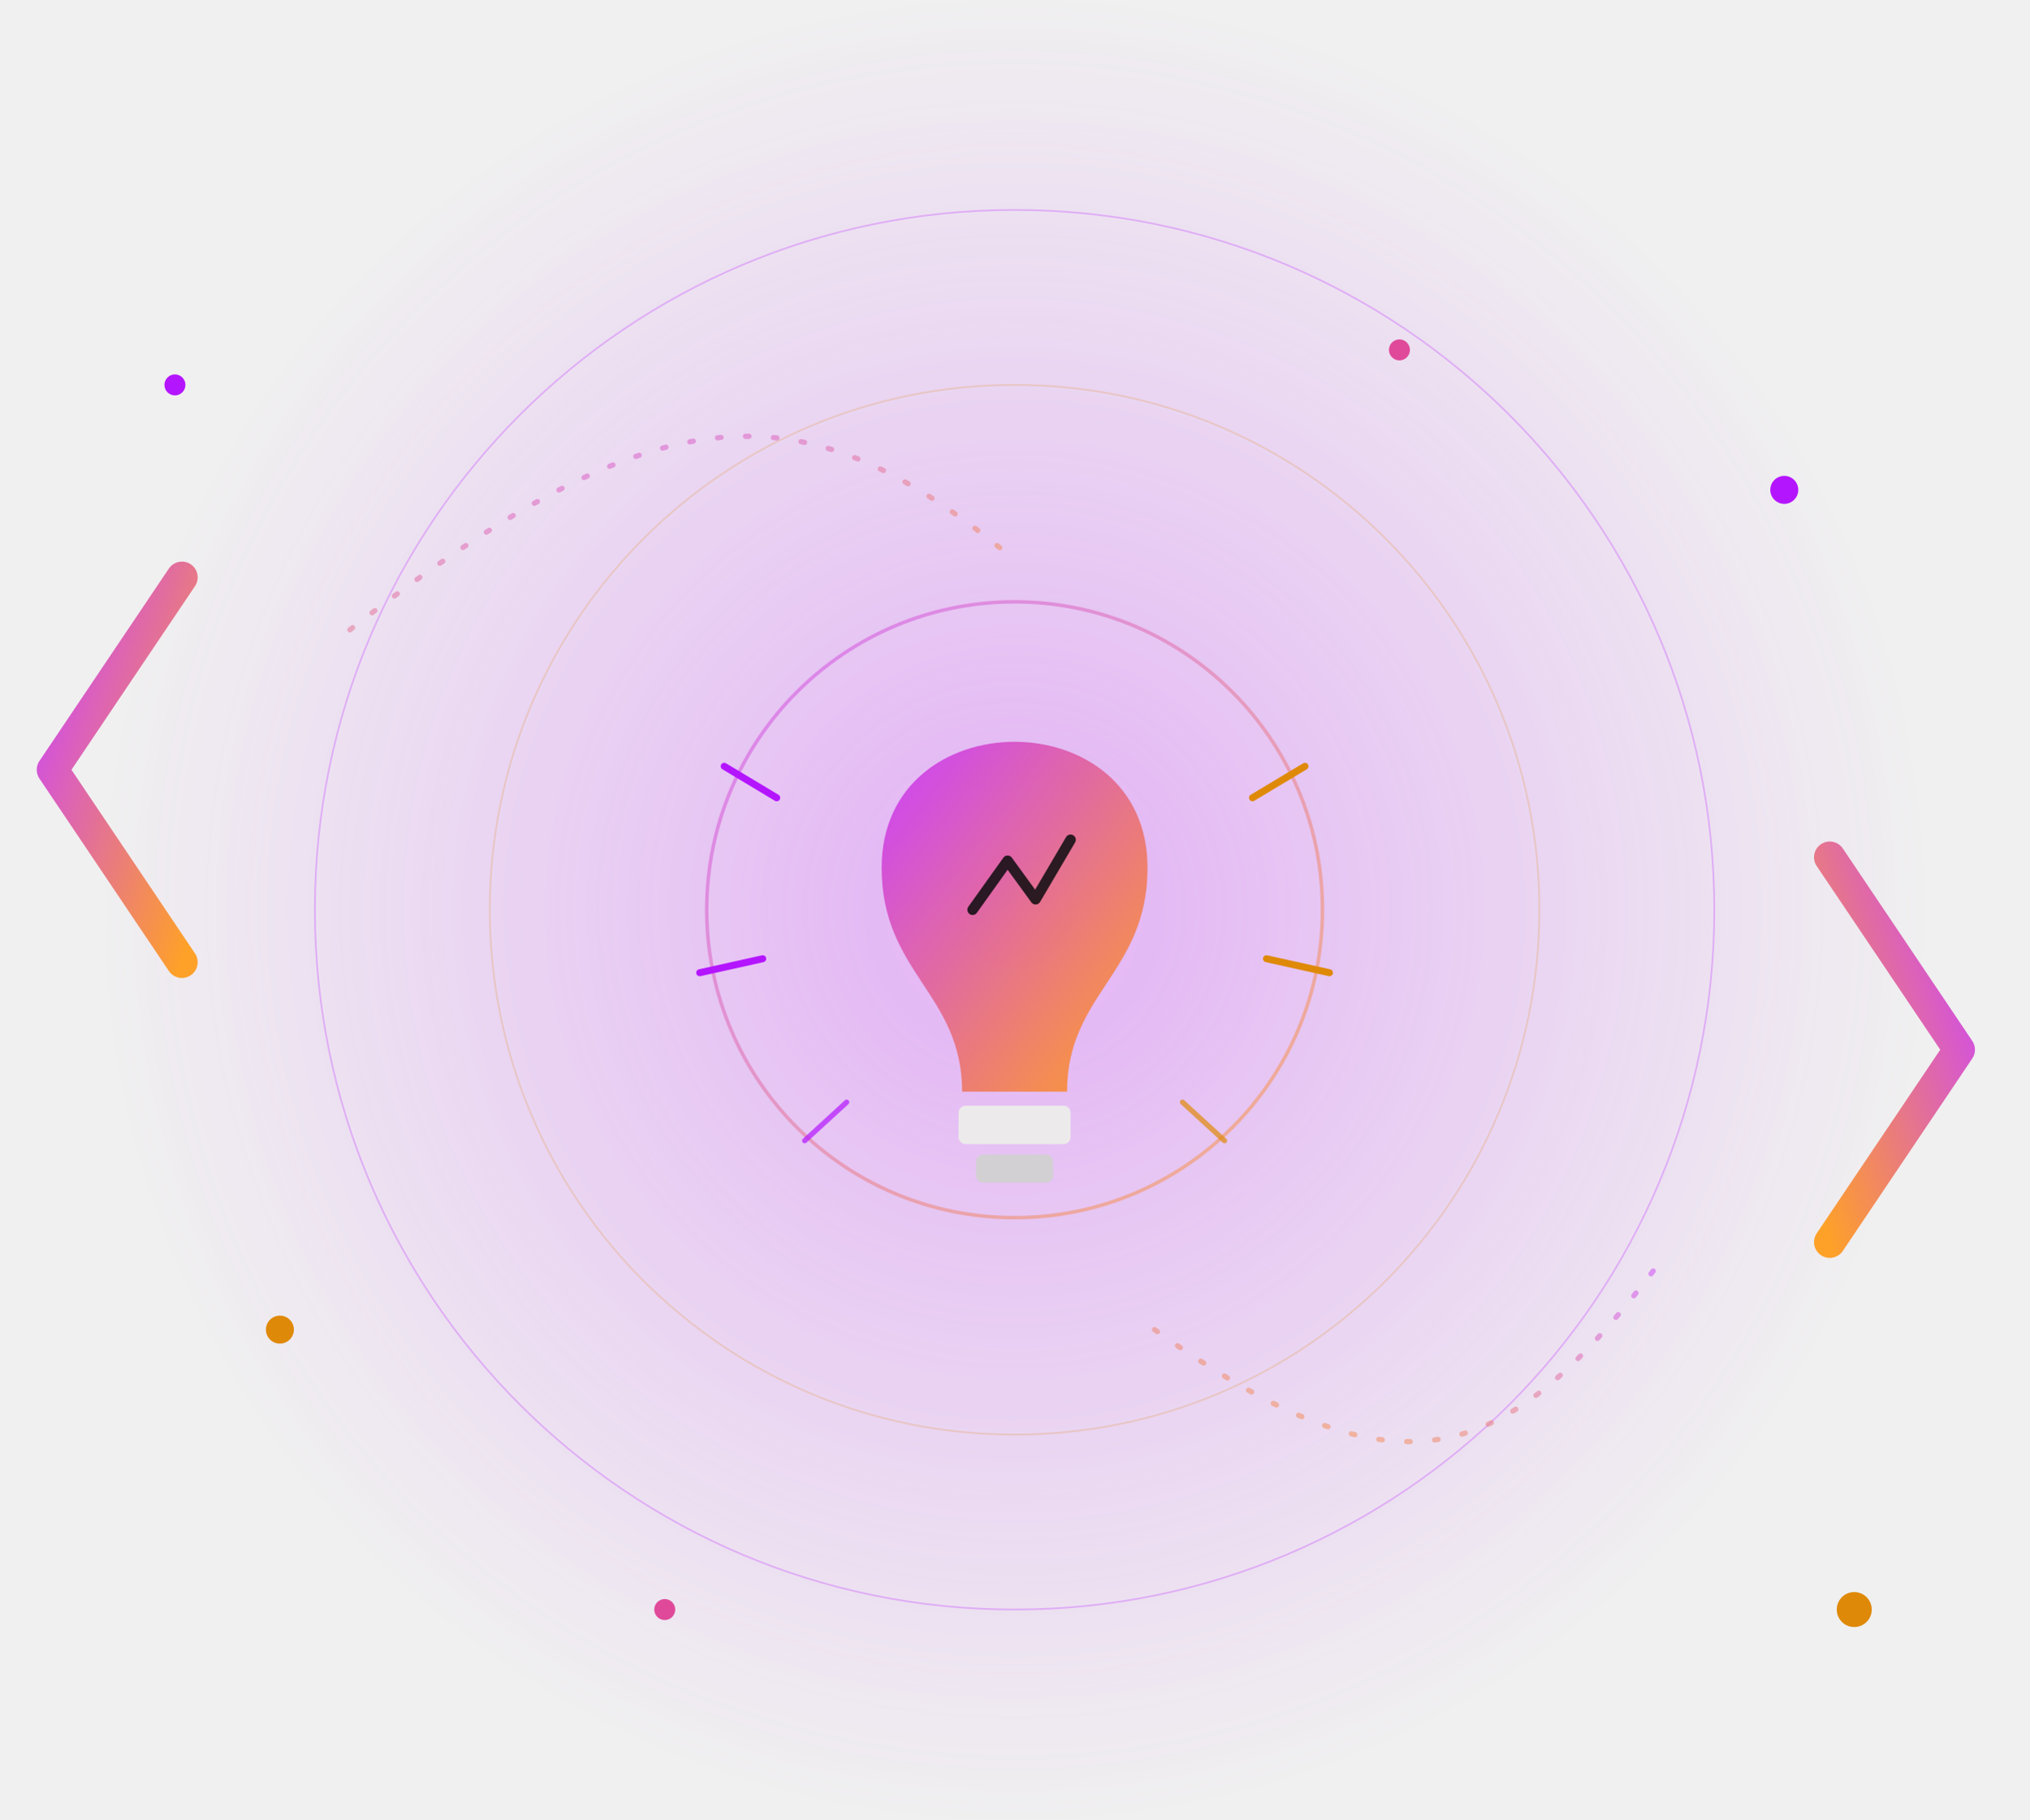
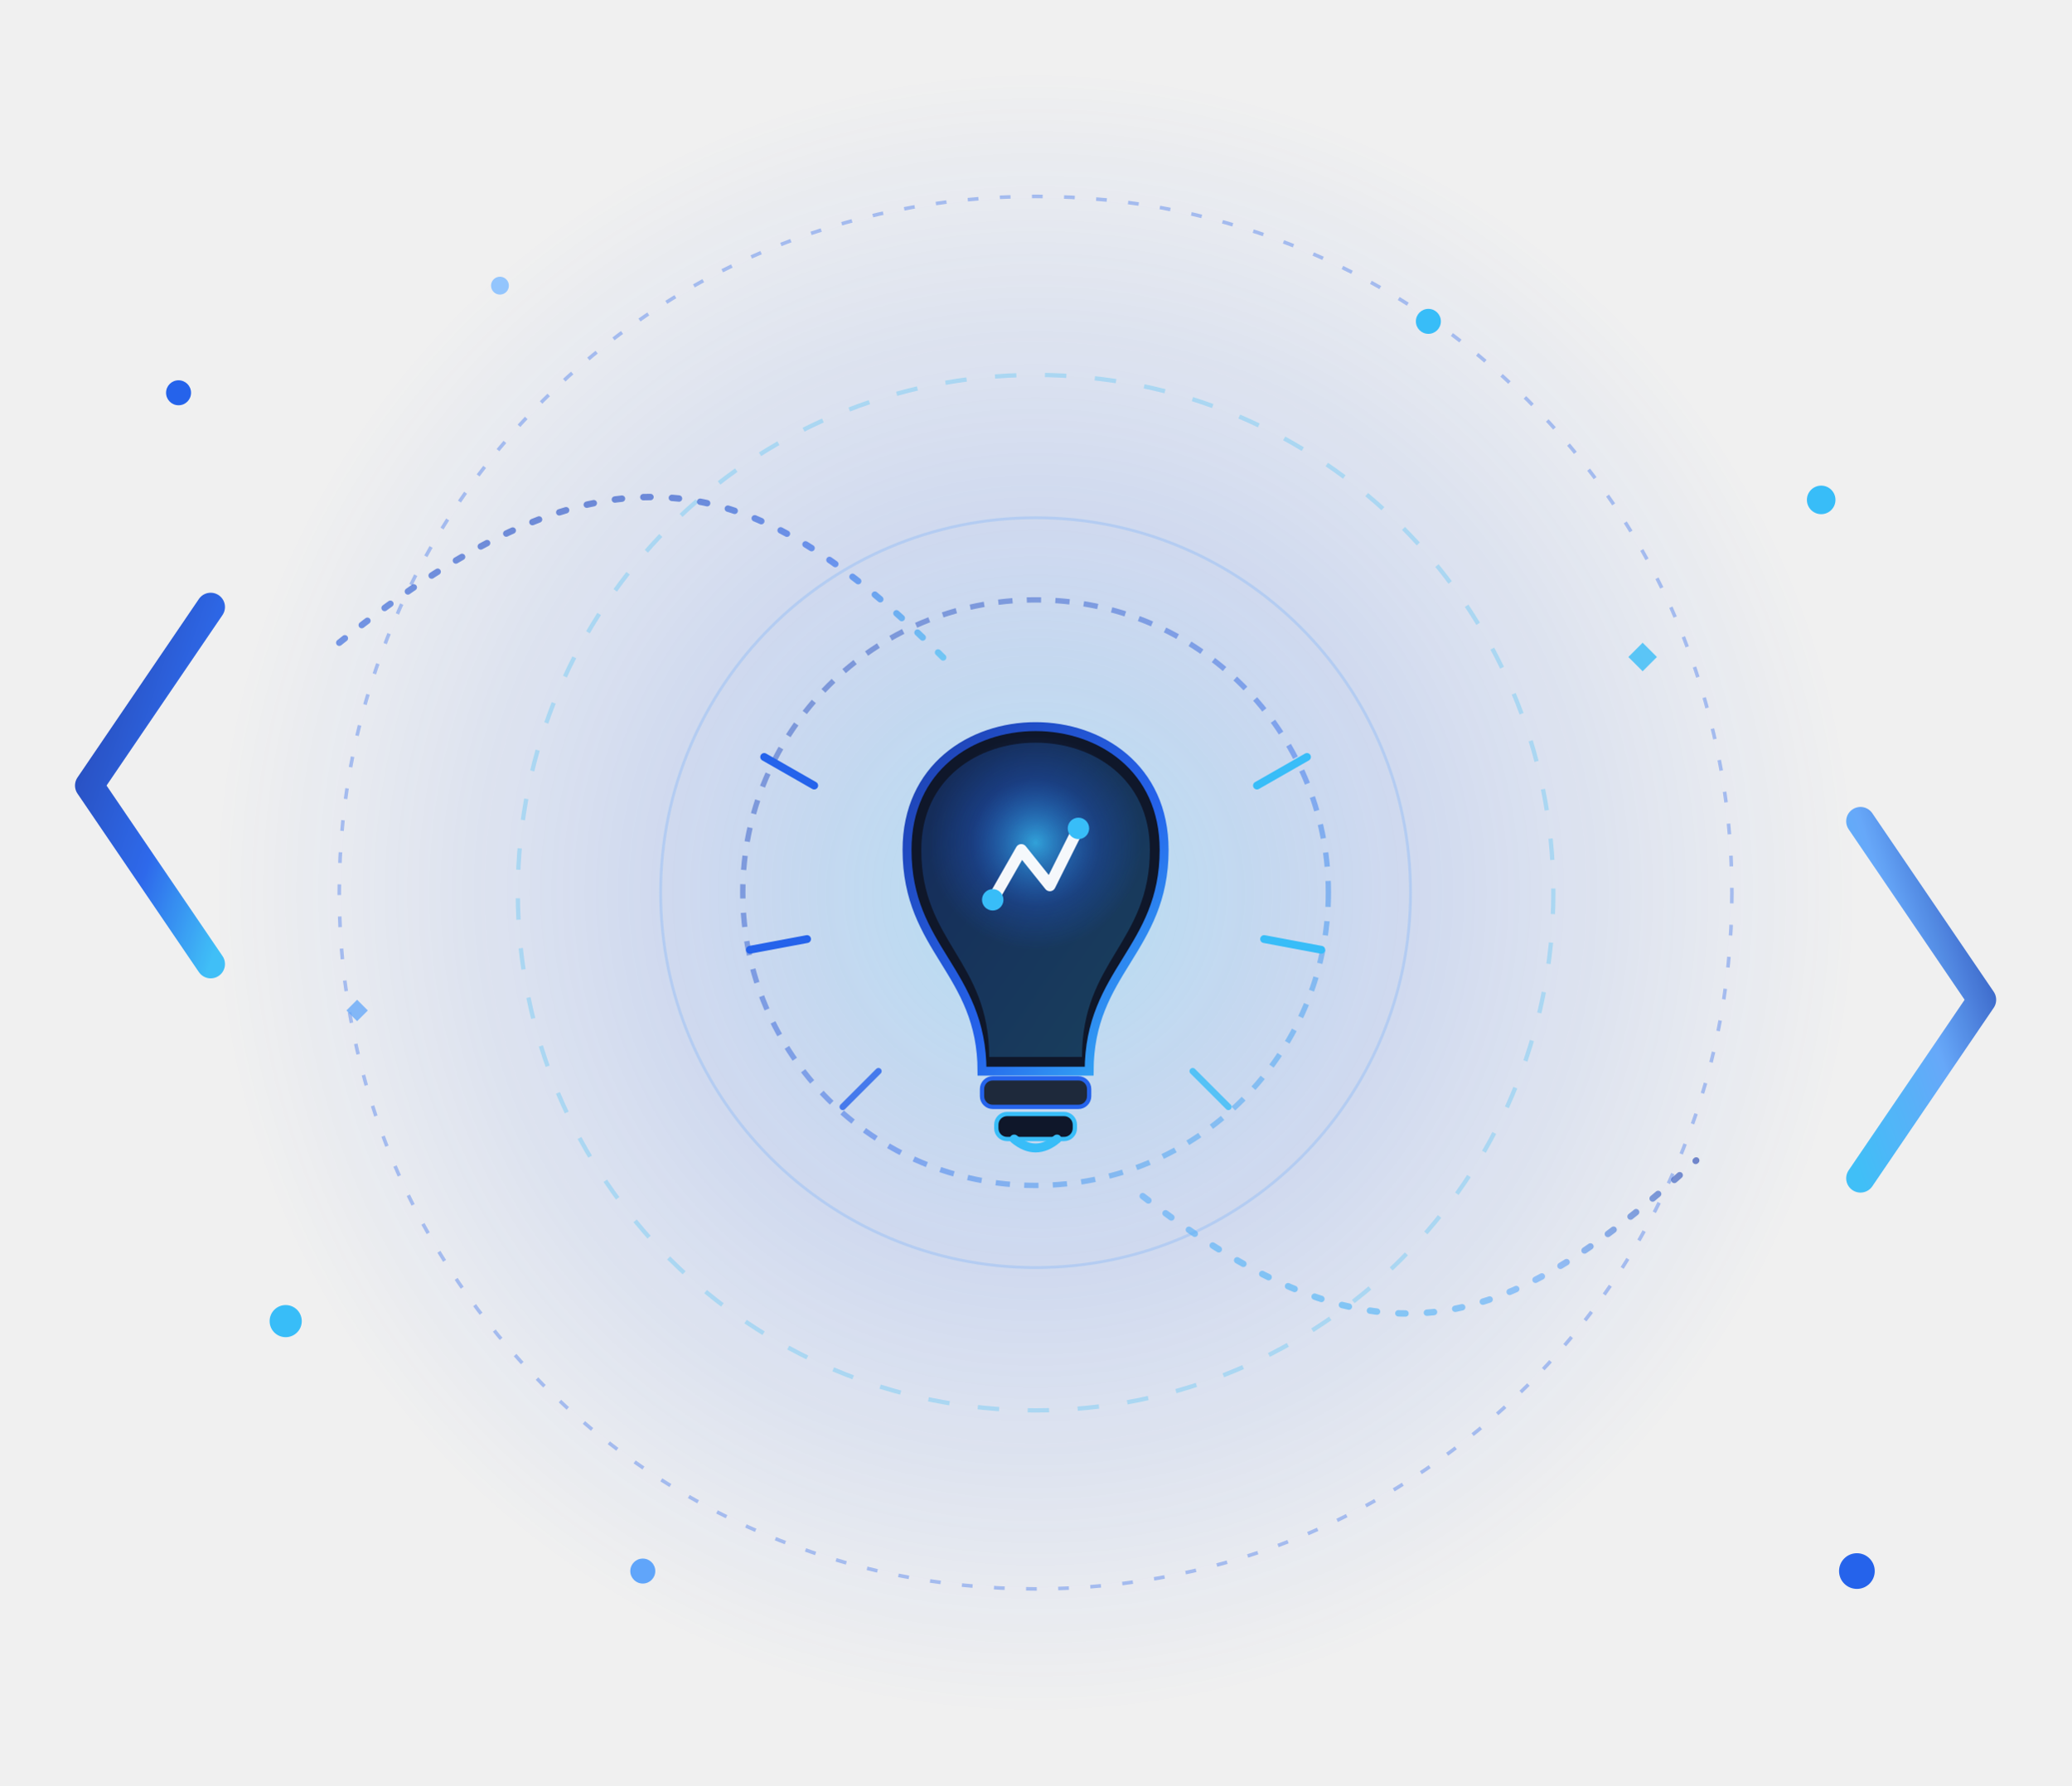
- <svg xmlns="http://www.w3.org/2000/svg" width="100%" viewBox="70 40 580 520">
+ <svg xmlns="http://www.w3.org/2000/svg" width="100%" viewBox="70 40 580 500">
  <defs>
-     <linearGradient id="q1" x1="0%" y1="0%" x2="100%" y2="100%">
-       <stop offset="0%" stop-color="#c93bff" />
-       <stop offset="100%" stop-color="#ff9d1f" />
+     <linearGradient id="ab-grad-primary" x1="0%" y1="0%" x2="100%" y2="100%">
+       <stop offset="0%" stop-color="#1E40AF" />
+       <stop offset="60%" stop-color="#2563EB" />
+       <stop offset="100%" stop-color="#38BDF8" />
    </linearGradient>
-     <linearGradient id="q2" x1="0%" y1="100%" x2="100%" y2="0%">
-       <stop offset="0%" stop-color="#ff9d1f" />
-       <stop offset="100%" stop-color="#c93bff" />
+     <linearGradient id="ab-grad-cyan" x1="0%" y1="100%" x2="100%" y2="0%">
+       <stop offset="0%" stop-color="#38BDF8" />
+       <stop offset="50%" stop-color="#60A5FA" />
+       <stop offset="100%" stop-color="#1E40AF" />
    </linearGradient>
-     <radialGradient id="glow" cx="50%" cy="50%" r="50%">
-       <stop offset="0%" stop-color="#c93bff" stop-opacity="0.35" />
-       <stop offset="100%" stop-color="#c93bff" stop-opacity="0" />
+     <linearGradient id="ab-grad-bulb" x1="0%" y1="0%" x2="100%" y2="100%">
+       <stop offset="0%" stop-color="#2563EB" />
+       <stop offset="100%" stop-color="#38BDF8" />
+     </linearGradient>
+     <linearGradient id="ab-base-metal" x1="0%" y1="0%" x2="100%" y2="0%">
+       <stop offset="0%" stop-color="#1E293B" />
+       <stop offset="50%" stop-color="#38BDF8" />
+       <stop offset="100%" stop-color="#0F172A" />
+     </linearGradient>
+     <radialGradient id="ab-ambient-glow" cx="50%" cy="50%" r="50%">
+       <stop offset="0%" stop-color="#38BDF8" stop-opacity="0.32" />
+       <stop offset="45%" stop-color="#2563EB" stop-opacity="0.16" />
+       <stop offset="100%" stop-color="#2563EB" stop-opacity="0" />
+     </radialGradient>
+     <radialGradient id="ab-core-glow" cx="50%" cy="50%" r="50%">
+       <stop offset="0%" stop-color="#38BDF8" stop-opacity="0.8" />
+       <stop offset="60%" stop-color="#2563EB" stop-opacity="0.25" />
+       <stop offset="100%" stop-color="#2563EB" stop-opacity="0" />
    </radialGradient>
  </defs>
-   <circle cx="360" cy="300" r="260" fill="url(#glow)" />
-   <circle cx="360" cy="300" r="200" fill="none" stroke="#b415ff" stroke-width="0.5" opacity="0.25" />
-   <circle cx="360" cy="300" r="150" fill="none" stroke="#df8908" stroke-width="0.5" opacity="0.2" />
-   <g transform="translate(140,260)" opacity="0.95">
-     <path d="M -18 -55 L -55 0 L -18 55" fill="none" stroke="url(#q1)" stroke-width="9" stroke-linecap="round" stroke-linejoin="round" />
+   <circle cx="360" cy="290" r="230" fill="url(#ab-ambient-glow)" />
+   <circle cx="360" cy="290" r="195" fill="none" stroke="#2563EB" stroke-width="1" stroke-dasharray="3 6" opacity="0.35" />
+   <circle cx="360" cy="290" r="145" fill="none" stroke="#38BDF8" stroke-width="1.2" stroke-dasharray="6 8" opacity="0.3" />
+   <circle cx="360" cy="290" r="105" fill="none" stroke="#60A5FA" stroke-width="0.8" opacity="0.25" />
+   <g transform="translate(145, 260)" opacity="0.95">
+     <path d="M -16 -50 L -50 0 L -16 50" fill="none" stroke="url(#ab-grad-primary)" stroke-width="8" stroke-linecap="round" stroke-linejoin="round" />
  </g>
-   <g transform="translate(575,340)" opacity="0.95">
-     <path d="M 18 -55 L 55 0 L 18 55" fill="none" stroke="url(#q2)" stroke-width="9" stroke-linecap="round" stroke-linejoin="round" />
+   <g transform="translate(575, 320)" opacity="0.95">
+     <path d="M 16 -50 L 50 0 L 16 50" fill="none" stroke="url(#ab-grad-cyan)" stroke-width="8" stroke-linecap="round" stroke-linejoin="round" />
  </g>
-   <path d="M 170 220 C 260 150, 300 150, 360 200" fill="none" stroke="url(#q1)" stroke-width="1.5" opacity="0.5" stroke-dasharray="1 7" stroke-linecap="round" />
-   <path d="M 400 420 C 470 470, 500 460, 545 400" fill="none" stroke="url(#q2)" stroke-width="1.5" opacity="0.5" stroke-dasharray="1 7" stroke-linecap="round" />
-   <g transform="translate(360,300)">
-     <circle cx="0" cy="0" r="88" fill="none" stroke="url(#q1)" stroke-width="1" opacity="0.5" />
-     <path d="M -38 -12 C -38 -60, 38 -60, 38 -12 C 38 18, 15 24, 15 52 L -15 52 C -15 24, -38 18, -38 -12 Z" fill="url(#q1)" opacity="0.95" />
-     <path d="M -12 0 L -2 -14 L 6 -3 L 16 -20" fill="none" stroke="#0a0a0d" stroke-width="3" stroke-linecap="round" stroke-linejoin="round" opacity="0.85" />
-     <rect x="-16" y="56" width="32" height="11" rx="2" fill="#eceaea" />
-     <rect x="-11" y="70" width="22" height="8" rx="2" fill="#d2d0d2" />
-     <line x1="0" y1="-118" x2="0" y2="-96" stroke="url(#q2)" stroke-width="2.5" stroke-linecap="round" />
-     <line x1="-83" y1="-41" x2="-68" y2="-32" stroke="#b415ff" stroke-width="2" stroke-linecap="round" />
-     <line x1="83" y1="-41" x2="68" y2="-32" stroke="#df8908" stroke-width="2" stroke-linecap="round" />
-     <line x1="-90" y1="18" x2="-72" y2="14" stroke="#b415ff" stroke-width="2" stroke-linecap="round" />
-     <line x1="90" y1="18" x2="72" y2="14" stroke="#df8908" stroke-width="2" stroke-linecap="round" />
-     <line x1="-60" y1="66" x2="-48" y2="55" stroke="#b415ff" stroke-width="1.5" stroke-linecap="round" opacity="0.7" />
-     <line x1="60" y1="66" x2="48" y2="55" stroke="#df8908" stroke-width="1.5" stroke-linecap="round" opacity="0.7" />
+   <path d="M 165 220 C 240 160, 280 170, 335 225" fill="none" stroke="url(#ab-grad-primary)" stroke-width="1.8" opacity="0.6" stroke-dasharray="2 6" stroke-linecap="round" />
+   <path d="M 390 375 C 455 425, 490 415, 545 365" fill="none" stroke="url(#ab-grad-cyan)" stroke-width="1.8" opacity="0.6" stroke-dasharray="2 6" stroke-linecap="round" />
+   <g transform="translate(360, 290)">
+     <circle cx="0" cy="0" r="82" fill="none" stroke="url(#ab-grad-primary)" stroke-width="1.5" opacity="0.45" stroke-dasharray="4 4" />
+     <path d="M -36 -12 C -36 -58, 36 -58, 36 -12 C 36 16, 15 22, 15 50 L -15 50 C -15 22, -36 16, -36 -12 Z" fill="#0F172A" stroke="url(#ab-grad-primary)" stroke-width="2.5" />
+     <path d="M -32 -12 C -32 -52, 32 -52, 32 -12 C 32 14, 13 19, 13 46 L -13 46 C -13 19, -32 14, -32 -12 Z" fill="url(#ab-grad-bulb)" opacity="0.25" />
+     <circle cx="0" cy="-14" r="30" fill="url(#ab-core-glow)" />
+     <path d="M -12 2 L -4 -12 L 4 -2 L 12 -18" fill="none" stroke="#FFFFFF" stroke-width="3.2" stroke-linecap="round" stroke-linejoin="round" opacity="0.95" />
+     <circle cx="12" cy="-18" r="3" fill="#38BDF8" />
+     <circle cx="-12" cy="2" r="3" fill="#38BDF8" />
+     <rect x="-15" y="52" width="30" height="8" rx="3" fill="#1E293B" stroke="#2563EB" stroke-width="1.2" />
+     <rect x="-11" y="62" width="22" height="7" rx="3" fill="#0F172A" stroke="#38BDF8" stroke-width="1.2" />
+     <path d="M -6 69 Q 0 74 6 69" fill="none" stroke="#38BDF8" stroke-width="2.5" stroke-linecap="round" />
+     <line x1="0" y1="-106" x2="0" y2="-86" stroke="url(#ab-grad-cyan)" stroke-width="2.5" stroke-linecap="round" />
+     <line x1="-76" y1="-38" x2="-62" y2="-30" stroke="#2563EB" stroke-width="2.2" stroke-linecap="round" />
+     <line x1="76" y1="-38" x2="62" y2="-30" stroke="#38BDF8" stroke-width="2.2" stroke-linecap="round" />
+     <line x1="-80" y1="16" x2="-64" y2="13" stroke="#2563EB" stroke-width="2.2" stroke-linecap="round" />
+     <line x1="80" y1="16" x2="64" y2="13" stroke="#38BDF8" stroke-width="2.2" stroke-linecap="round" />
+     <line x1="-54" y1="60" x2="-44" y2="50" stroke="#2563EB" stroke-width="1.8" stroke-linecap="round" opacity="0.8" />
+     <line x1="54" y1="60" x2="44" y2="50" stroke="#38BDF8" stroke-width="1.8" stroke-linecap="round" opacity="0.8" />
  </g>
-   <circle cx="150" cy="420" r="4" fill="#df8908" />
-   <circle cx="120" cy="150" r="3" fill="#b415ff" />
-   <circle cx="580" cy="180" r="4" fill="#b415ff" />
-   <circle cx="600" cy="500" r="5" fill="#df8908" />
-   <circle cx="260" cy="500" r="3" fill="#e0499a" />
-   <circle cx="470" cy="140" r="3" fill="#e0499a" />
+   <circle cx="150" cy="410" r="4.5" fill="#38BDF8" />
+   <circle cx="120" cy="150" r="3.5" fill="#2563EB" />
+   <circle cx="580" cy="180" r="4" fill="#38BDF8" />
+   <circle cx="590" cy="480" r="5" fill="#2563EB" />
+   <circle cx="250" cy="480" r="3.5" fill="#60A5FA" />
+   <circle cx="470" cy="130" r="3.5" fill="#38BDF8" />
+   <circle cx="210" cy="120" r="2.5" fill="#93C5FD" />
+   <polygon points="530,220 534,224 530,228 526,224" fill="#38BDF8" opacity="0.8" />
+   <polygon points="170,320 173,323 170,326 167,323" fill="#60A5FA" opacity="0.75" />
</svg>
